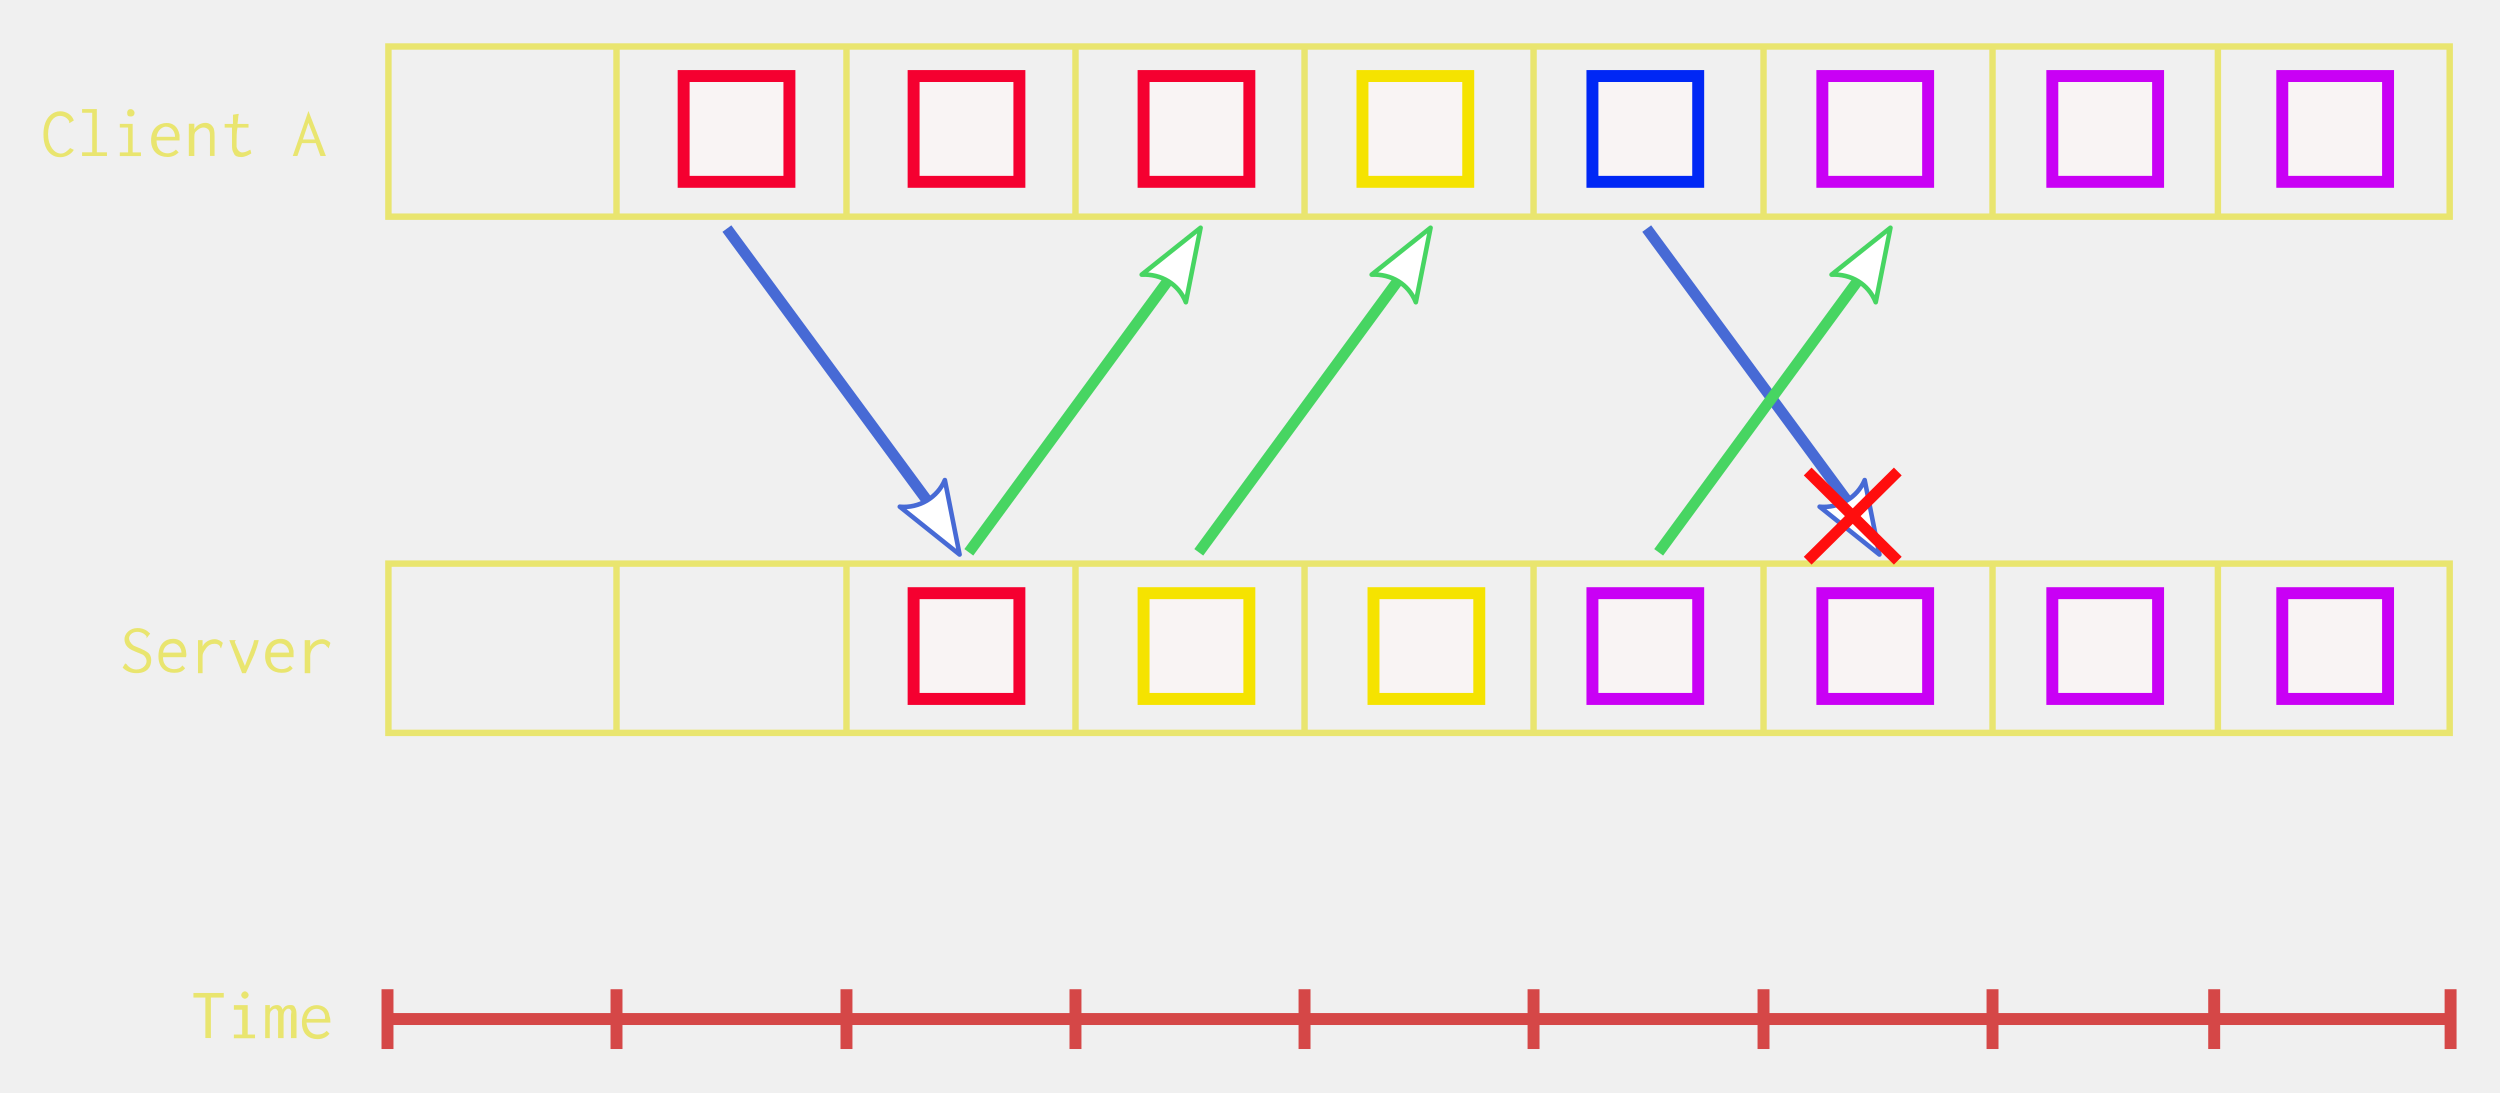
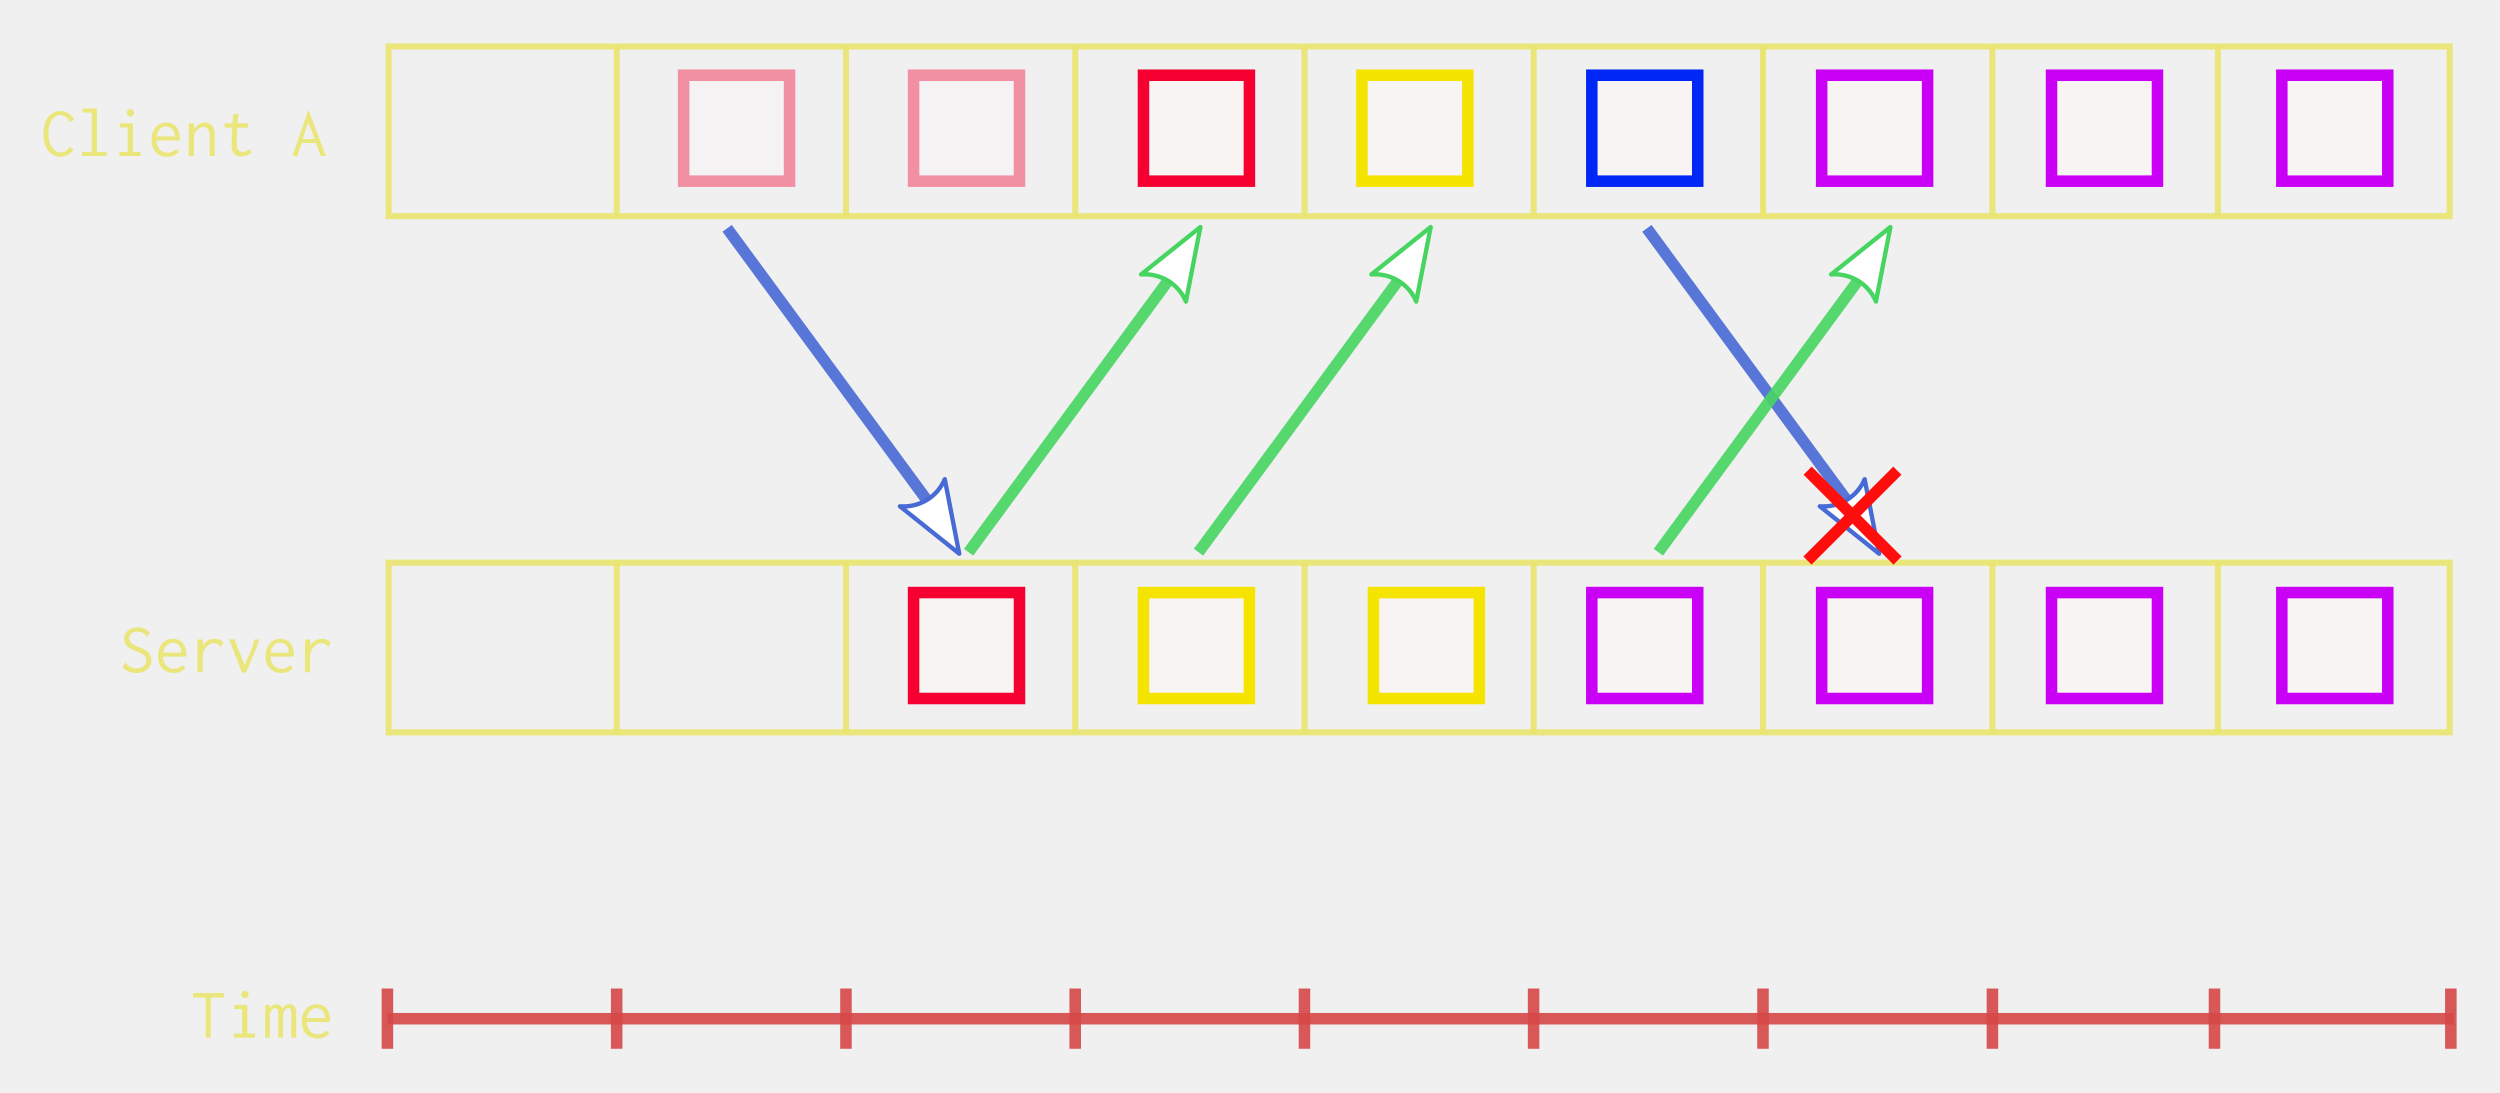
- <svg xmlns="http://www.w3.org/2000/svg" width="57.53mm" height="25.146mm" version="1.1" viewBox="0 0 57.53 25.146">
-   <g transform="translate(-12.12 -122.57)">
+ <svg xmlns="http://www.w3.org/2000/svg" width="57.535mm" height="25.136mm" version="1.1" viewBox="0 0 57.535 25.136">
+   <g transform="translate(-67.646 -65.351)">
    <g fill="none" stroke="#e9e56f">
-       <path d="m52.702 127.58v-3.958" stroke-width=".064px" />
-       <g stroke-width=".148px">
-         <path d="m21.058 135.54h47.434v3.895h-47.434z" />
-         <path d="m26.307 139.45v-3.958" />
-         <path d="m31.599 139.45v-3.958" />
-         <path d="m36.869 139.45v-3.958" />
-         <path d="m42.14 139.45v-3.958" />
-         <path d="m47.41 139.45v-3.958" />
-         <path d="m52.702 139.45v-3.958" />
+       <path d="m108.22 70.352v-3.957" opacity=".91" stroke-width=".056" />
+       <rect x="76.59" y="78.301" width="47.432" height="3.904" opacity=".91" stroke-width=".141" />
+       <g stroke-width=".141">
+         <path d="m81.84 82.231v-3.957" opacity=".91" />
+         <path d="m87.116 82.231v-3.957" opacity=".91" />
+         <path d="m92.392 82.231v-3.957" opacity=".91" />
+         <path d="m97.669 82.231v-3.957" opacity=".91" />
+         <path d="m102.94 82.231v-3.957" opacity=".91" />
+         <path d="m108.22 82.231v-3.957" opacity=".91" />
      </g>
    </g>
-     <g fill="#e9e56f">
-       <path d="m13.501 125.13c-0.148 0-0.381 0.127-0.381 0.529 0 0.402 0.212 0.529 0.381 0.529 0.127 0 0.254-0.064 0.318-0.169l-0.085-0.042c-0.064 0.064-0.127 0.127-0.212 0.127-0.148 0-0.296-0.169-0.296-0.444 0-0.275 0.127-0.423 0.275-0.423 0.085 0 0.169 0.042 0.212 0.127v0.021 0.021l0.106-0.064c-0.042-0.127-0.169-0.212-0.318-0.212z" />
-       <path d="m14.009 125.08v0.085h0.233v0.91h-0.233v0.085h0.572v-0.085h-0.233v-0.995z" />
-       <path d="m14.877 125.42v0.085h0.191v0.572h-0.191v0.085h0.487v-0.085h-0.191v-0.656zm0.254-0.339c-0.064 0-0.085 0.042-0.085 0.085 0 0.064 0.021 0.085 0.085 0.085 0.042 0 0.085-0.021 0.085-0.085 0-0.042-0.042-0.085-0.085-0.085z" />
-       <path d="m15.957 125.4c-0.191 0-0.36 0.127-0.36 0.402 0 0.254 0.169 0.381 0.381 0.381 0.106 0 0.191-0.042 0.254-0.106l-0.064-0.064c-0.042 0.042-0.106 0.085-0.191 0.085-0.106 0-0.254-0.064-0.254-0.296h0.529v-0.127c-0.042-0.212-0.169-0.275-0.296-0.275zm-0.233 0.318c0.021-0.169 0.148-0.233 0.212-0.233 0.127 0 0.212 0.106 0.212 0.233z" />
-       <path d="m16.465 126.16h0.127v-0.423c0-0.042 0-0.085 0.021-0.127 0.042-0.042 0.106-0.106 0.191-0.106 0.042 0 0.085 0.021 0.106 0.042 0.042 0.042 0.042 0.106 0.042 0.169v0.444h0.106v-0.444c0-0.064 0-0.127-0.021-0.191-0.042-0.085-0.106-0.127-0.191-0.127-0.106 0-0.212 0.064-0.254 0.148v-0.127h-0.127z" />
-       <path d="m17.481 125.21v0.212h-0.191v0.085h0.169v0.402c0 0.064 0 0.127 0.042 0.19 0.021 0.064 0.085 0.085 0.169 0.085 0.085 0 0.169-0.042 0.233-0.085l-0.021-0.085c-0.085 0.042-0.127 0.064-0.191 0.064-0.042 0-0.106-0.042-0.127-0.127v-0.148c0-0.085 0-0.191 0.021-0.296h0.254v-0.085h-0.254s0.021-0.148 0.021-0.191c0 0 0.021-0.021 0-0.042z" />
-       <path d="m18.857 126.16h0.106l0.106-0.296h0.318l0.106 0.296h0.127l-0.402-1.037zm0.508-0.381h-0.275l0.127-0.381z" />
-       <path d="m15.576 137.15c-0.085-0.085-0.169-0.127-0.296-0.127-0.169 0-0.296 0.127-0.296 0.254 0 0.064 0.021 0.148 0.106 0.212 0.085 0.064 0.233 0.106 0.318 0.148 0.064 0.042 0.085 0.106 0.085 0.148 0 0.085-0.085 0.191-0.233 0.191-0.106 0-0.191-0.064-0.233-0.127-0.021 0-0.021 0-0.021-0.021l-0.064 0.106c0.085 0.085 0.191 0.127 0.318 0.127 0.254 0 0.339-0.148 0.339-0.296 0-0.042 0-0.106-0.064-0.169-0.106-0.085-0.254-0.127-0.339-0.169-0.085-0.064-0.106-0.127-0.106-0.169 0-0.064 0.064-0.148 0.191-0.148 0.085 0 0.169 0.042 0.212 0.106v0.021 0.021z" />
-       <path d="m16.105 137.27c-0.191 0-0.339 0.127-0.339 0.402 0 0.254 0.148 0.381 0.36 0.381 0.106 0 0.191-0.021 0.254-0.106l-0.064-0.064c-0.042 0.064-0.106 0.085-0.191 0.085-0.106 0-0.254-0.064-0.254-0.275h0.529c0.021-0.064 0-0.106 0-0.148-0.042-0.212-0.169-0.275-0.296-0.275zm-0.233 0.318c0.021-0.169 0.148-0.212 0.233-0.212 0.106 0 0.191 0.106 0.191 0.212z" />
-       <path d="m16.676 137.3v0.762h0.106v-0.381c0-0.042 0-0.085 0.064-0.169 0.064-0.106 0.148-0.127 0.212-0.127s0.106 0.021 0.127 0.064c0 0 0 0.021 0.021 0.042l0.042-0.127c-0.042-0.042-0.106-0.085-0.191-0.085-0.106 0-0.233 0.064-0.275 0.169v-0.148z" />
-       <path d="m17.396 137.3 0.296 0.762h0.085l0.191-0.423c0.042-0.106 0.085-0.233 0.106-0.339h-0.106c-0.021 0.106-0.064 0.212-0.106 0.318l-0.106 0.275-0.233-0.55c0-0.021 0.021-0.021 0.021-0.042z" />
-       <path d="m18.581 137.27c-0.191 0-0.36 0.127-0.36 0.402 0 0.254 0.169 0.381 0.381 0.381 0.106 0 0.191-0.021 0.254-0.106l-0.064-0.064c-0.042 0.064-0.127 0.085-0.191 0.085-0.106 0-0.254-0.064-0.254-0.275h0.529v-0.148c-0.042-0.212-0.169-0.275-0.296-0.275zm-0.233 0.318c0.021-0.169 0.148-0.212 0.212-0.212 0.127 0 0.212 0.106 0.212 0.212z" />
-       <path d="m19.132 137.3v0.762h0.127v-0.381c0-0.042 0-0.085 0.042-0.169 0.085-0.106 0.169-0.127 0.233-0.127 0.042 0 0.085 0.021 0.106 0.064 0.021 0 0.021 0.021 0.042 0.042l0.042-0.127c-0.042-0.042-0.106-0.085-0.191-0.085-0.106 0-0.233 0.064-0.275 0.169v-0.148z" />
-       <path d="m16.571 145.42v0.106h0.275v0.931h0.127v-0.931h0.296v-0.106z" />
-       <path d="m17.502 145.7v0.106h0.191v0.571h-0.191v0.085h0.487v-0.085h-0.169v-0.677zm0.254-0.317c-0.042 0-0.085 0.042-0.085 0.085 0 0.042 0.042 0.085 0.085 0.085 0.042 0 0.085-0.042 0.085-0.085 0-0.042-0.042-0.085-0.085-0.085z" />
-       <path d="m18.222 146.46h0.106v-0.508c0-0.021 0-0.064 0.021-0.106 0.042-0.042 0.064-0.064 0.106-0.064 0.021 0 0.042 0.021 0.064 0.064v0.085 0.529h0.127v-0.508c0-0.021 0-0.064 0.021-0.106 0.021-0.021 0.042-0.064 0.085-0.064 0.021 0 0.042 0 0.064 0.042 0.021 0.021 0 0.064 0 0.106v0.529h0.127v-0.529c0-0.064 0-0.127-0.042-0.19-0.021-0.042-0.064-0.042-0.106-0.042-0.085 0-0.148 0.042-0.169 0.106-0.021-0.064-0.064-0.106-0.127-0.106s-0.127 0.021-0.169 0.085v-0.085h-0.106z" />
-       <path d="m19.407 145.7c-0.169 0-0.339 0.127-0.339 0.402 0 0.254 0.148 0.381 0.36 0.381 0.106 0 0.212-0.042 0.275-0.127l-0.064-0.064c-0.064 0.064-0.127 0.085-0.212 0.085-0.085 0-0.233-0.042-0.254-0.275h0.55c0-0.042 0-0.106-0.021-0.148-0.021-0.191-0.169-0.254-0.296-0.254zm-0.233 0.318c0.042-0.191 0.148-0.233 0.233-0.233 0.127 0 0.212 0.106 0.191 0.233z" />
+     <g fill="#e9e56f" stroke-width=".282px">
+       <g opacity=".91" aria-label="Client A">
+         <path d="m69.037 67.906c-0.16 0-0.391 0.117-0.391 0.529 0 0.396 0.221 0.524 0.391 0.524 0.122 0 0.236-0.064 0.3-0.17l-0.084-0.054c-0.048 0.077-0.13 0.124-0.209 0.124-0.152 0-0.285-0.157-0.285-0.435 0-0.272 0.13-0.425 0.275-0.425 0.079 0 0.155 0.048 0.196 0.12 0.003 0.005 0.007 0.01 0.007 0.016 0 0.005-0.002 0.008-0.002 0.013 0 0.002 0 0.01 0.008 0.015l0.109-0.053c-0.054-0.124-0.178-0.204-0.315-0.204z" />
+         <path d="m69.543 67.847v0.096h0.214v0.905h-0.224v0.094h0.566v-0.094h-0.223v-1.001z" />
+         <path d="m70.404 68.188v0.097h0.181v0.562h-0.191v0.094h0.488v-0.094h-0.176v-0.66zm0.244-0.326c-0.048 0-0.086 0.038-0.086 0.084s0.038 0.084 0.086 0.084 0.086-0.038 0.086-0.084-0.038-0.084-0.086-0.084z" />
+         <path d="m71.479 68.172c-0.18 0-0.346 0.129-0.346 0.402 0 0.252 0.157 0.386 0.361 0.386 0.109 0 0.206-0.04 0.27-0.117l-0.066-0.064c-0.048 0.056-0.12 0.086-0.195 0.086-0.101 0-0.247-0.056-0.256-0.282h0.534c0.005-0.051 0.003-0.101-0.005-0.143-0.035-0.203-0.175-0.267-0.298-0.267zm-0.228 0.32c0.025-0.178 0.139-0.229 0.219-0.229 0.122 0 0.209 0.107 0.195 0.229z" />
+         <path d="m71.99 68.942h0.12v-0.434c0-0.049 0.007-0.087 0.038-0.129 0.028-0.038 0.101-0.106 0.18-0.106 0.038 0 0.076 0.016 0.102 0.048 0.041 0.049 0.041 0.114 0.041 0.167v0.453h0.117v-0.457c0-0.058 0-0.12-0.026-0.181-0.038-0.084-0.115-0.132-0.201-0.132-0.102 0-0.195 0.066-0.251 0.15v-0.132h-0.12z" />
+         <path d="m73.012 67.987-0.015 0.203h-0.18l-0.002 0.097h0.176c-0.01 0.129-0.015 0.257-0.015 0.384 0 0.068 0 0.143 0.045 0.206 0.036 0.049 0.094 0.079 0.171 0.079 0.089 0 0.176-0.038 0.241-0.084l-0.036-0.094c-0.064 0.048-0.124 0.069-0.17 0.069-0.056 0-0.114-0.031-0.127-0.122 0-0.007-0.005-0.035-0.005-0.145 0-0.097 0.005-0.196 0.015-0.293h0.247v-0.099h-0.246s0.012-0.135 0.02-0.178c0.002-0.016 0.015-0.026 0.008-0.045z" />
+         <path d="m74.374 68.943h0.114l0.101-0.302h0.325l0.114 0.3h0.12l-0.397-1.045h-0.013zm0.514-0.391h-0.279l0.134-0.391z" />
+       </g>
+       <g opacity=".91" aria-label="Server">
+         <path d="m71.096 79.917c-0.069-0.084-0.171-0.129-0.284-0.129-0.186 0-0.313 0.122-0.313 0.264 0 0.059 0.023 0.137 0.109 0.2 0.096 0.071 0.244 0.106 0.322 0.155 0.068 0.041 0.086 0.096 0.086 0.142 0 0.089-0.076 0.186-0.224 0.186-0.112 0-0.2-0.056-0.246-0.114-0.005-0.007-0.005-0.01-0.005-0.016 0-0.003 0-0.013-0.007-0.016l-0.069 0.119c0.081 0.087 0.196 0.132 0.323 0.132 0.251 0 0.343-0.168 0.343-0.297 0-0.054-0.016-0.125-0.081-0.186-0.089-0.084-0.234-0.114-0.328-0.168-0.086-0.051-0.104-0.112-0.104-0.153 0-0.079 0.068-0.15 0.185-0.15 0.096 0 0.17 0.043 0.209 0.101 0.005 0.007 0.003 0.01 0.003 0.016 0 0.01 0.005 0.013 0.008 0.013z" />
+         <path d="m71.63 80.051c-0.18 0-0.346 0.129-0.346 0.402 0 0.252 0.157 0.386 0.361 0.386 0.109 0 0.206-0.04 0.27-0.117l-0.066-0.064c-0.048 0.056-0.12 0.086-0.195 0.086-0.101 0-0.247-0.056-0.256-0.282h0.534c0.005-0.051 0.003-0.101-0.005-0.143-0.035-0.203-0.175-0.267-0.298-0.267zm-0.228 0.32c0.025-0.178 0.139-0.229 0.219-0.229 0.122 0 0.209 0.107 0.195 0.229z" />
+         <path d="m72.192 80.069v0.754h0.119v-0.366c0-0.046 0.002-0.096 0.053-0.176 0.069-0.109 0.158-0.127 0.213-0.127 0.063 0 0.102 0.03 0.124 0.056 0.01 0.013 0.015 0.026 0.028 0.038l0.056-0.114c-0.048-0.049-0.117-0.082-0.201-0.082-0.11 0-0.223 0.056-0.272 0.163l0.005-0.145z" />
+         <path d="m72.918 80.067 0.298 0.76h0.094l0.183-0.43c0.045-0.106 0.087-0.214 0.112-0.33h-0.107c-0.02 0.11-0.059 0.214-0.102 0.313l-0.12 0.28-0.218-0.551c-0.002-0.003-0.003-0.007-0.003-0.01 0-0.01 0.008-0.02 0.005-0.033z" />
+         <path d="m74.103 80.051c-0.18 0-0.346 0.129-0.346 0.402 0 0.252 0.157 0.386 0.361 0.386 0.109 0 0.206-0.04 0.27-0.117l-0.066-0.064c-0.048 0.056-0.12 0.086-0.195 0.086-0.101 0-0.247-0.056-0.256-0.282h0.534c0.005-0.051 0.003-0.101-0.005-0.143-0.035-0.203-0.175-0.267-0.298-0.267zm-0.228 0.32c0.025-0.178 0.139-0.229 0.219-0.229 0.122 0 0.209 0.107 0.195 0.229z" />
+         <path d="m74.665 80.069v0.754h0.119v-0.366c0-0.046 0.002-0.096 0.053-0.176 0.069-0.109 0.158-0.127 0.213-0.127 0.063 0 0.102 0.03 0.124 0.056 0.01 0.013 0.015 0.026 0.028 0.038l0.056-0.114c-0.048-0.049-0.117-0.082-0.201-0.082-0.11 0-0.223 0.056-0.272 0.163l0.005-0.145z" />
+       </g>
+       <g opacity=".91" aria-label="Time">
+         <path d="m72.089 88.205v0.104h0.29v0.925h0.117v-0.925h0.303v-0.104z" />
+         <path d="m73.037 88.479v0.097h0.181v0.562h-0.191v0.094h0.488v-0.094h-0.176v-0.66zm0.244-0.326c-0.048 0-0.086 0.038-0.086 0.084s0.038 0.084 0.086 0.084 0.086-0.038 0.086-0.084-0.038-0.084-0.086-0.084z" />
+         <path d="m73.748 89.232h0.109v-0.501c0-0.036 0.003-0.069 0.025-0.109 0.026-0.049 0.059-0.069 0.091-0.069 0.026 0 0.056 0.016 0.069 0.058 0.01 0.031 0.008 0.068 0.008 0.099v0.523h0.111v-0.498c0-0.04 0.003-0.071 0.031-0.119 0.013-0.02 0.041-0.068 0.087-0.068 0.025 0 0.048 0.015 0.059 0.043 0.015 0.031 0.012 0.074 0.012 0.109v0.534h0.112v-0.536c0-0.063 0.002-0.125-0.031-0.176-0.028-0.043-0.076-0.059-0.117-0.059-0.073 0-0.14 0.043-0.17 0.109-0.012-0.063-0.064-0.109-0.132-0.109-0.063 0-0.12 0.04-0.155 0.092l0.002-0.074h-0.11z" />
+         <path d="m74.937 88.462c-0.18 0-0.346 0.129-0.346 0.402 0 0.252 0.157 0.386 0.361 0.386 0.109 0 0.206-0.04 0.27-0.117l-0.066-0.064c-0.048 0.056-0.12 0.086-0.195 0.086-0.101 0-0.247-0.056-0.256-0.282h0.534c0.005-0.051 0.003-0.101-0.005-0.143-0.035-0.203-0.175-0.267-0.298-0.267zm-0.228 0.32c0.025-0.178 0.139-0.229 0.219-0.229 0.122 0 0.209 0.107 0.195 0.229z" />
+       </g>
    </g>
    <g fill="none">
-       <g stroke="#d54747" stroke-width=".275px">
-         <path d="m21.037 146.02h47.561" />
-         <path d="m21.037 146.71v-1.376" />
-         <path d="m26.307 146.71v-1.376" />
-         <path d="m31.599 146.71v-1.376" />
-         <path d="m36.869 146.71v-1.376" />
-         <path d="m42.14 146.71v-1.376" />
-         <path d="m47.41 146.71v-1.376" />
-         <path d="m52.702 146.71v-1.376" />
-         <path d="m57.972 146.71v-1.376" />
+       <g stroke="#d54747" stroke-width=".265">
+         <path d="m76.562 88.796h47.553" opacity=".91" />
+         <path d="m76.562 89.487v-1.386" opacity=".91" />
+         <path d="m81.838 89.487v-1.386" opacity=".91" />
+         <path d="m87.115 89.487v-1.386" opacity=".91" />
+         <path d="m92.391 89.487v-1.386" opacity=".91" />
+         <path d="m97.667 89.487v-1.386" opacity=".91" />
+         <path d="m102.94 89.487v-1.386" opacity=".91" />
+         <path d="m108.22 89.487v-1.386" opacity=".91" />
+         <path d="m113.5 89.487v-1.386" opacity=".91" />
      </g>
-       <g stroke="#e9e56f" stroke-width=".148px">
-         <path d="m21.058 123.64h47.434v3.916h-47.434z" />
-         <path d="m26.307 127.58v-3.958" />
-         <path d="m31.599 127.58v-3.958" />
-         <path d="m36.869 127.58v-3.958" />
-         <path d="m42.14 127.58v-3.958" />
-         <path d="m47.41 127.58v-3.958" />
-         <path d="m52.702 127.58v-3.958" />
+       <g stroke="#e9e56f" stroke-width=".141">
+         <rect x="76.59" y="66.421" width="47.432" height="3.904" opacity=".91" />
+         <g>
+           <path d="m81.84 70.352v-3.957" opacity=".91" />
+           <path d="m87.116 70.352v-3.957" opacity=".91" />
+           <path d="m92.392 70.352v-3.957" opacity=".91" />
+           <path d="m97.669 70.352v-3.957" opacity=".91" />
+           <path d="m102.94 70.352v-3.957" opacity=".91" />
+           <path d="m108.22 70.352v-3.957" opacity=".91" />
+         </g>
      </g>
-       <path d="m28.847 127.83 5.08 6.9" stroke="#476ad5" stroke-width=".254px" />
    </g>
-     <path d="m32.826 134.23 1.376 1.101-0.339-1.714c-0.169 0.402-0.593 0.656-1.037 0.614z" fill="#fff" fill-rule="evenodd" stroke="#476ad5" stroke-linejoin="round" stroke-width=".106px" />
+     <g transform="matrix(.26381 0 0 -.26381 73.374 91.088)" opacity=".91" stroke="#476ad5" stroke-width="1.003">
+       <path d="m41.722 77.639 19.213-26.145" fill="none" stroke="#476ad5" stroke-width="1.003" />
+     </g>
+     <g transform="matrix(-.42803 .25893 .25893 .42803 231.99 -170.23)" stroke="#476ad5" stroke-width="1.07">
+       <path d="m501.47 274.25-1.205 3.278-1.205-3.278c0.712 0.524 1.685 0.521 2.411 0z" fill="#fff" fill-rule="evenodd" stroke="#476ad5" stroke-linejoin="round" stroke-width=".201" />
+     </g>
    <g fill="none">
-       <g stroke="#e9e56f" stroke-width=".148px">
-         <path d="m57.972 127.58v-3.958" />
-         <path d="m63.158 127.58v-3.958" />
-         <path d="m57.972 139.45v-3.958" />
-         <path d="m63.158 139.45v-3.958" />
+       <g stroke="#e9e56f" stroke-width=".141">
+         <path d="m113.5 70.352v-3.957" opacity=".91" />
+         <path d="m118.69 70.352v-3.957" opacity=".91" />
+         <path d="m113.5 82.226v-3.957" opacity=".91" />
+         <path d="m118.69 82.226v-3.957" opacity=".91" />
      </g>
-       <path d="m63.073 146.71v-1.376" stroke="#d54747" stroke-width=".275px" />
-       <path d="m68.513 146.71v-1.376" stroke="#d54747" stroke-width=".275px" />
+       <path d="m118.61 89.487v-1.386" opacity=".91" stroke="#d54747" stroke-width=".265" />
+       <path d="m124.05 89.487v-1.386" opacity=".91" stroke="#d54747" stroke-width=".265" />
    </g>
-     <g fill="#f9f4f4" stroke="#f50030" stroke-linecap="round" stroke-width=".275px">
-       <path d="m27.852 124.32h2.434v2.434h-2.434z" />
-       <path d="m33.144 124.32h2.434v2.434h-2.434z" />
-       <path d="m33.144 136.22h2.434v2.434h-2.434z" />
+     <g fill="#f9f4f4" stroke="#f50030" stroke-linecap="round" stroke-width=".265">
+       <rect x="83.379" y="67.082" width="2.438" height="2.438" opacity=".4" style="paint-order:normal" />
+       <rect x="88.671" y="67.082" width="2.438" height="2.438" opacity=".4" style="paint-order:normal" />
+       <rect x="88.671" y="78.988" width="2.438" height="2.438" style="paint-order:normal" />
    </g>
-     <path d="m34.414 135.28 5.059-6.9" fill="none" stroke="#47d562" stroke-width=".254px" />
-     <g>
-       <path d="m38.393 128.89 1.355-1.079-0.339 1.714c-0.169-0.423-0.572-0.656-1.016-0.635z" fill="#fff" fill-rule="evenodd" stroke="#47d562" stroke-linejoin="round" stroke-width=".106px" />
-       <path d="m38.436 124.32h2.434v2.434h-2.434z" fill="#f9f4f4" stroke="#f50030" stroke-linecap="round" stroke-width=".275px" />
-       <path d="m38.436 136.22h2.434v2.434h-2.434z" fill="#f9f4f4" stroke="#f5e300" stroke-linecap="round" stroke-width=".275px" />
+     <g transform="matrix(.26381 0 0 .26381 78.93 57.578)" opacity=".91" stroke="#47d562" stroke-width="1.003">
+       <path d="m41.722 77.639 19.213-26.145" fill="none" stroke="#47d562" stroke-width="1.003" />
+     </g>
+     <g transform="matrix(-.42803 -.25893 .25893 -.42803 237.54 318.9)" stroke="#47d562" stroke-width="1.07">
+       <path d="m501.47 274.25-1.205 3.278-1.205-3.278c0.712 0.524 1.685 0.521 2.411 0z" fill="#fff" fill-rule="evenodd" stroke="#47d562" stroke-linejoin="round" stroke-width=".201" />
    </g>
    <g>
-       <path d="m39.706 135.28 5.059-6.9" fill="none" stroke="#47d562" stroke-width=".254px" />
-       <path d="m43.685 128.89 1.355-1.079-0.339 1.714c-0.169-0.423-0.572-0.656-1.016-0.635z" fill="#fff" fill-rule="evenodd" stroke="#47d562" stroke-linejoin="round" stroke-width=".106px" />
-       <path d="m43.473 124.32h2.434v2.434h-2.434z" fill="#f9f4f4" stroke="#f5e300" stroke-linecap="round" stroke-width=".275px" />
-       <path d="m50.014 127.83 5.08 6.9" fill="none" stroke="#476ad5" stroke-width=".254px" />
-       <path d="m53.993 134.23 1.376 1.101-0.339-1.714c-0.169 0.402-0.593 0.656-1.037 0.614z" fill="#fff" fill-rule="evenodd" stroke="#476ad5" stroke-linejoin="round" stroke-width=".106px" />
+       <rect x="93.962" y="67.082" width="2.438" height="2.438" fill="#f9f4f4" stroke="#f50030" stroke-linecap="round" stroke-width=".265" style="paint-order:normal" />
+       <rect x="93.962" y="78.988" width="2.438" height="2.438" fill="#f9f4f4" stroke="#f5e300" stroke-linecap="round" stroke-width=".265" style="paint-order:normal" />
+       <g transform="matrix(.26381 0 0 .26381 84.222 57.578)" opacity=".91" stroke="#47d562" stroke-width="1.003">
+         <path d="m41.722 77.639 19.213-26.145" fill="none" stroke="#47d562" stroke-width="1.003" />
+       </g>
    </g>
-     <g fill="none" stroke-width=".254px">
-       <path d="m50.289 135.28 5.059-6.9" stroke="#47d562" />
-       <path d="m55.792 133.42-2.074 2.053" stroke="#ff0e0e" />
-       <path d="m53.718 133.42 2.074 2.053" stroke="#ff0e0e" />
+     <g transform="matrix(-.42803 -.25893 .25893 -.42803 242.84 318.9)" stroke="#47d562" stroke-width="1.07">
+       <path d="m501.47 274.25-1.205 3.278-1.205-3.278c0.712 0.524 1.685 0.521 2.411 0z" fill="#fff" fill-rule="evenodd" stroke="#47d562" stroke-linejoin="round" stroke-width=".201" />
    </g>
-     <path d="m54.268 128.89 1.355-1.079-0.339 1.714c-0.169-0.423-0.572-0.656-1.016-0.635z" fill="#fff" fill-rule="evenodd" stroke="#47d562" stroke-linejoin="round" stroke-width=".106px" />
-     <g fill="#f9f4f4" stroke-linecap="round" stroke-width=".275px">
-       <path d="m43.727 136.22h2.434v2.434h-2.434z" stroke="#f5e300" />
-       <path d="m48.765 136.22h2.434v2.434h-2.434z" stroke="#c900f5" />
-       <path d="m48.765 124.32h2.434v2.434h-2.434z" stroke="#0027f5" />
+     <rect x="98.989" y="67.082" width="2.438" height="2.438" fill="#f9f4f4" stroke="#f5e300" stroke-linecap="round" stroke-width=".265" style="paint-order:normal" />
+     <g transform="matrix(.26381 0 0 -.26381 94.541 91.088)" opacity=".91" stroke="#476ad5" stroke-width="1.003">
+       <path d="m41.722 77.639 19.213-26.145" fill="none" stroke="#476ad5" stroke-width="1.003" />
+     </g>
+     <g transform="matrix(-.42803 .25893 .25893 .42803 253.16 -170.23)" stroke="#476ad5" stroke-width="1.07">
+       <path d="m501.47 274.25-1.205 3.278-1.205-3.278c0.712 0.524 1.685 0.521 2.411 0z" fill="#fff" fill-rule="evenodd" stroke="#476ad5" stroke-linejoin="round" stroke-width=".201" />
+     </g>
+     <g transform="matrix(.26381 0 0 .26381 94.805 57.578)" opacity=".91" stroke="#47d562" stroke-width="1.003">
+       <path d="m41.722 77.639 19.213-26.145" fill="none" stroke="#47d562" stroke-width="1.003" />
+     </g>
+     <g transform="matrix(.17651 0 0 .17651 -81.755 62.787)" fill="none" stroke="#ff0e0e" stroke-width="1.499px">
+       <path d="m1093.8 75.892-11.725 11.725" />
+       <path d="m1082.1 75.892 11.725 11.725" />
+     </g>
+     <g transform="matrix(-.42803 -.25893 .25893 -.42803 253.42 318.9)" stroke="#47d562" stroke-width="1.07">
+       <path d="m501.47 274.25-1.205 3.278-1.205-3.278c0.712 0.524 1.685 0.521 2.411 0z" fill="#fff" fill-rule="evenodd" stroke="#47d562" stroke-linejoin="round" stroke-width=".201" />
+     </g>
+     <g fill="#f9f4f4" stroke-linecap="round" stroke-width=".265">
+       <rect x="99.254" y="78.988" width="2.438" height="2.438" stroke="#f5e300" style="paint-order:normal" />
+       <rect x="104.28" y="78.988" width="2.438" height="2.438" stroke="#c900f5" style="paint-order:normal" />
+       <rect x="104.28" y="67.082" width="2.438" height="2.438" stroke="#0027f5" style="paint-order:normal" />
      <g stroke="#c900f5">
-         <path d="m54.056 136.22h2.434v2.434h-2.434z" />
-         <path d="m59.348 136.22h2.434v2.434h-2.434z" />
-         <path d="m64.64 136.22h2.434v2.434h-2.434z" />
-         <path d="m54.056 124.32h2.434v2.434h-2.434z" />
-         <path d="m59.348 124.32h2.434v2.434h-2.434z" />
-         <path d="m64.64 124.32h2.434v2.434h-2.434z" />
+         <rect x="109.57" y="78.988" width="2.438" height="2.438" style="paint-order:normal" />
+         <rect x="114.86" y="78.988" width="2.438" height="2.438" style="paint-order:normal" />
+         <rect x="120.16" y="78.988" width="2.438" height="2.438" style="paint-order:normal" />
+         <rect x="109.57" y="67.082" width="2.438" height="2.438" style="paint-order:normal" />
+         <rect x="114.86" y="67.082" width="2.438" height="2.438" style="paint-order:normal" />
+         <rect x="120.16" y="67.082" width="2.438" height="2.438" style="paint-order:normal" />
      </g>
    </g>
  </g>
</svg>
